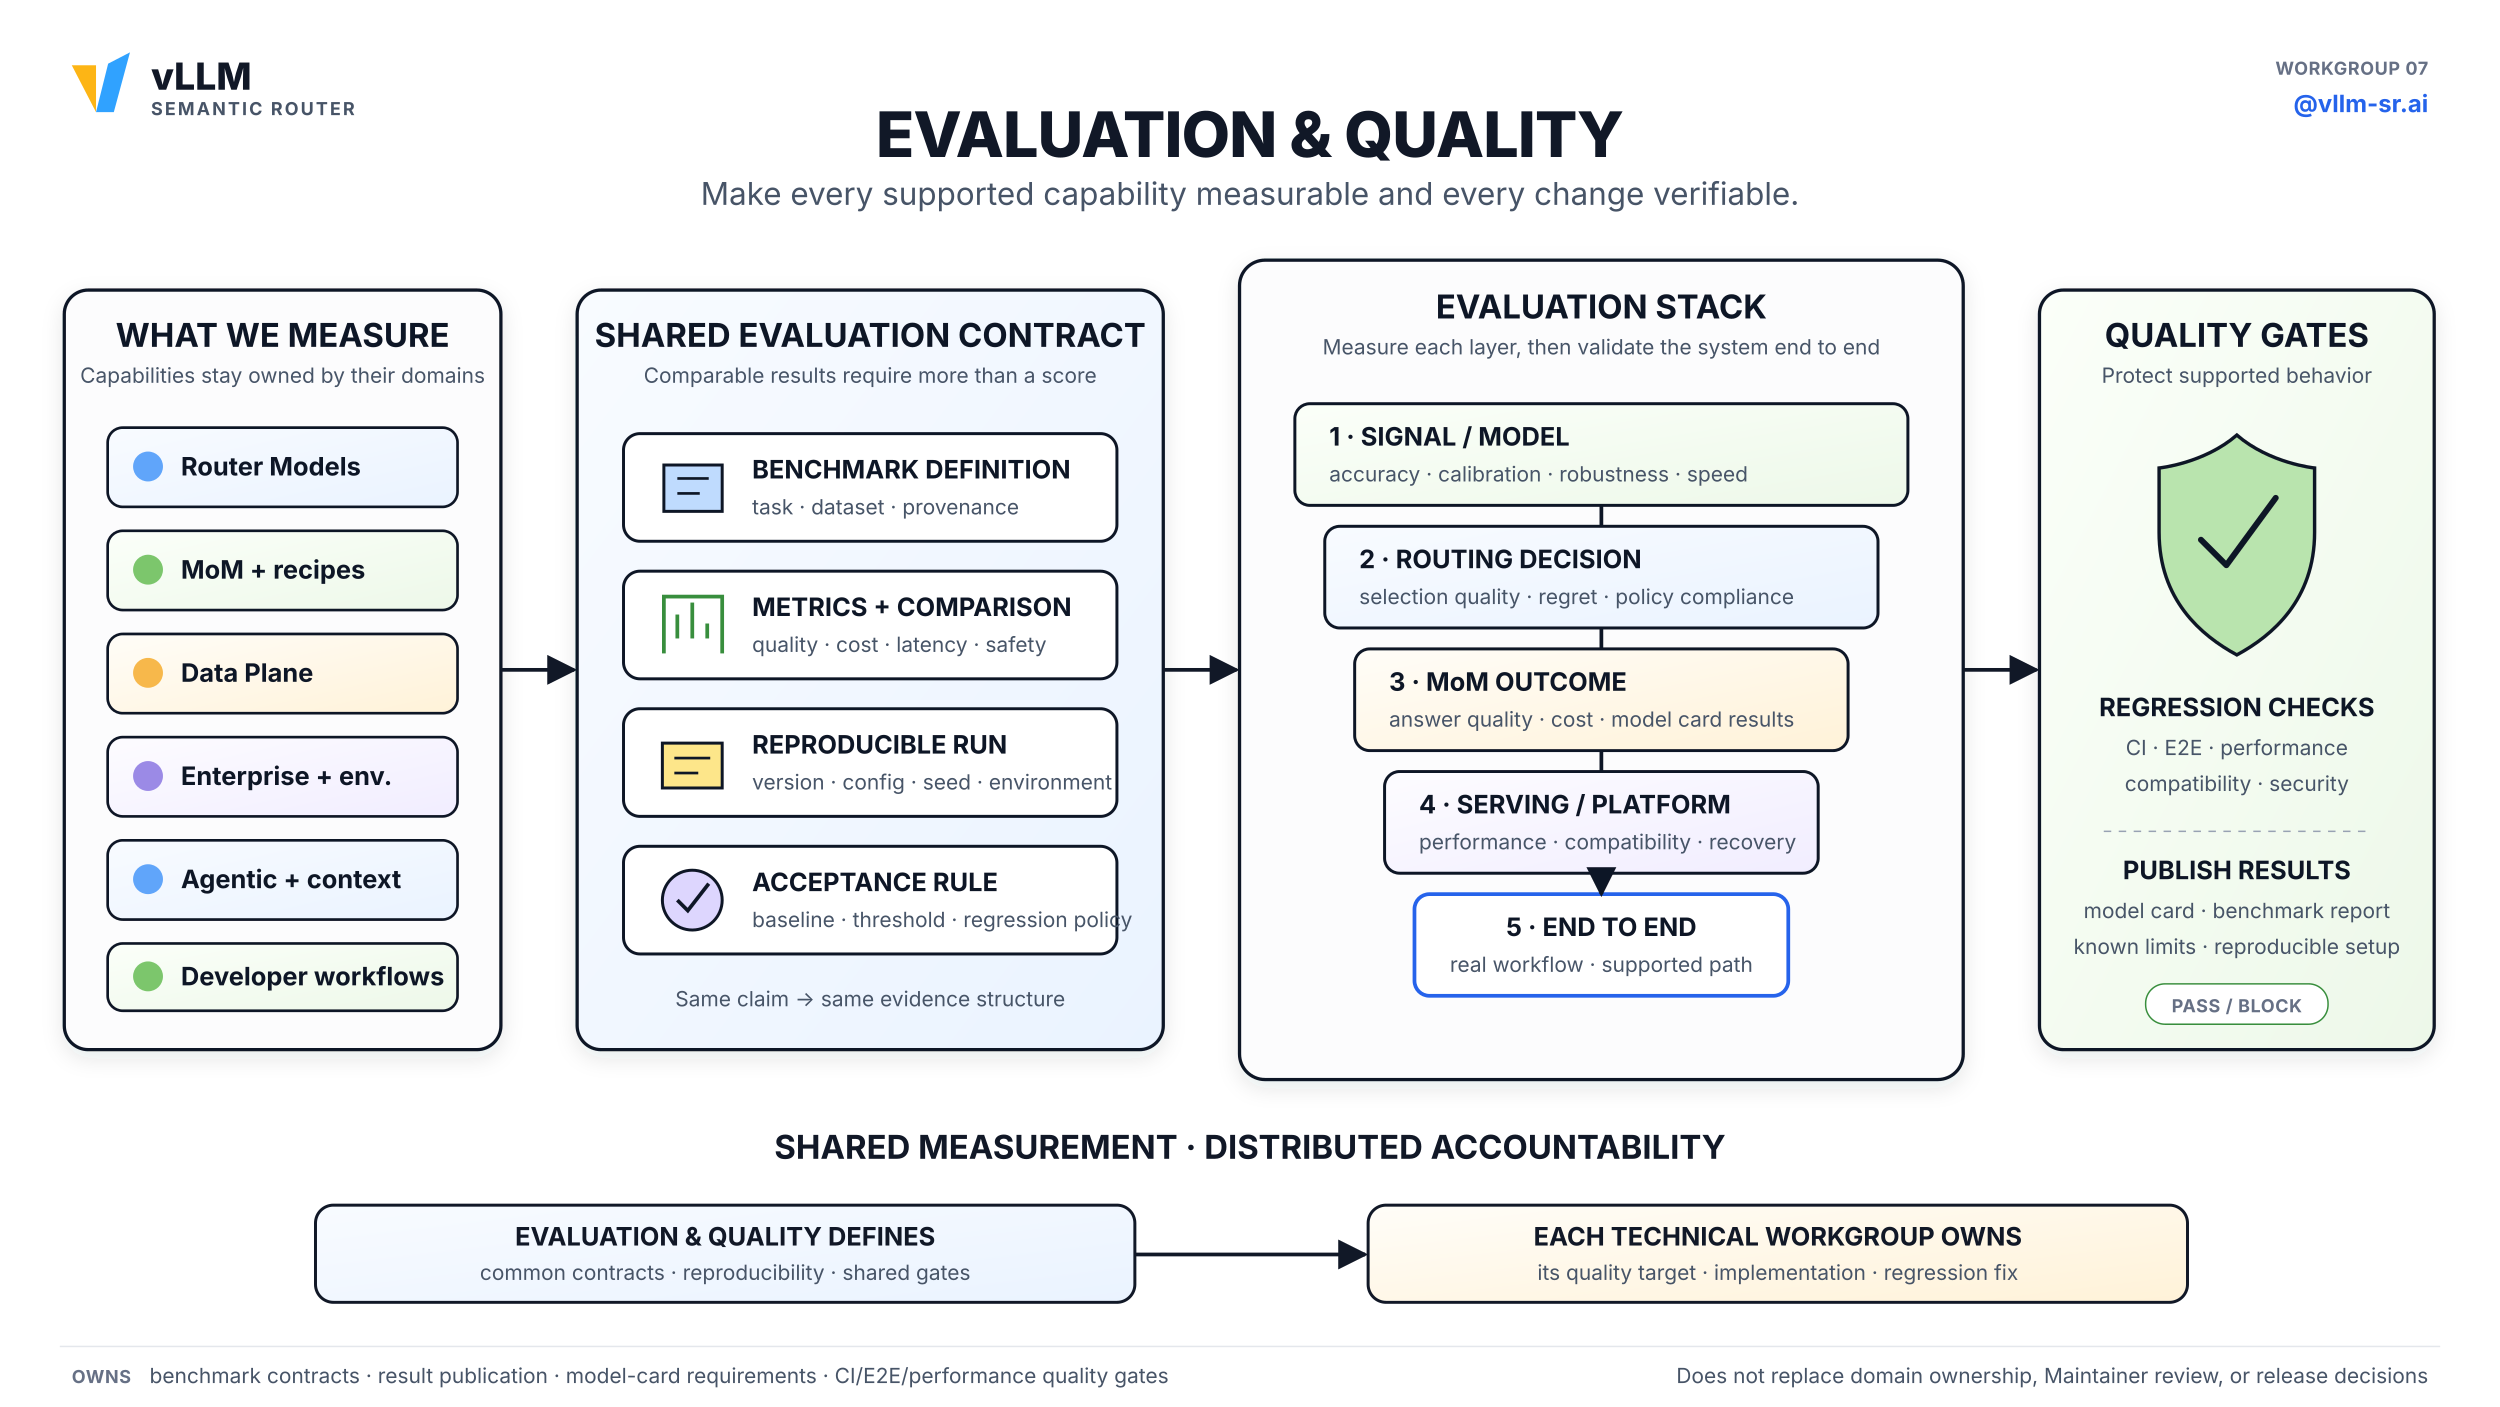
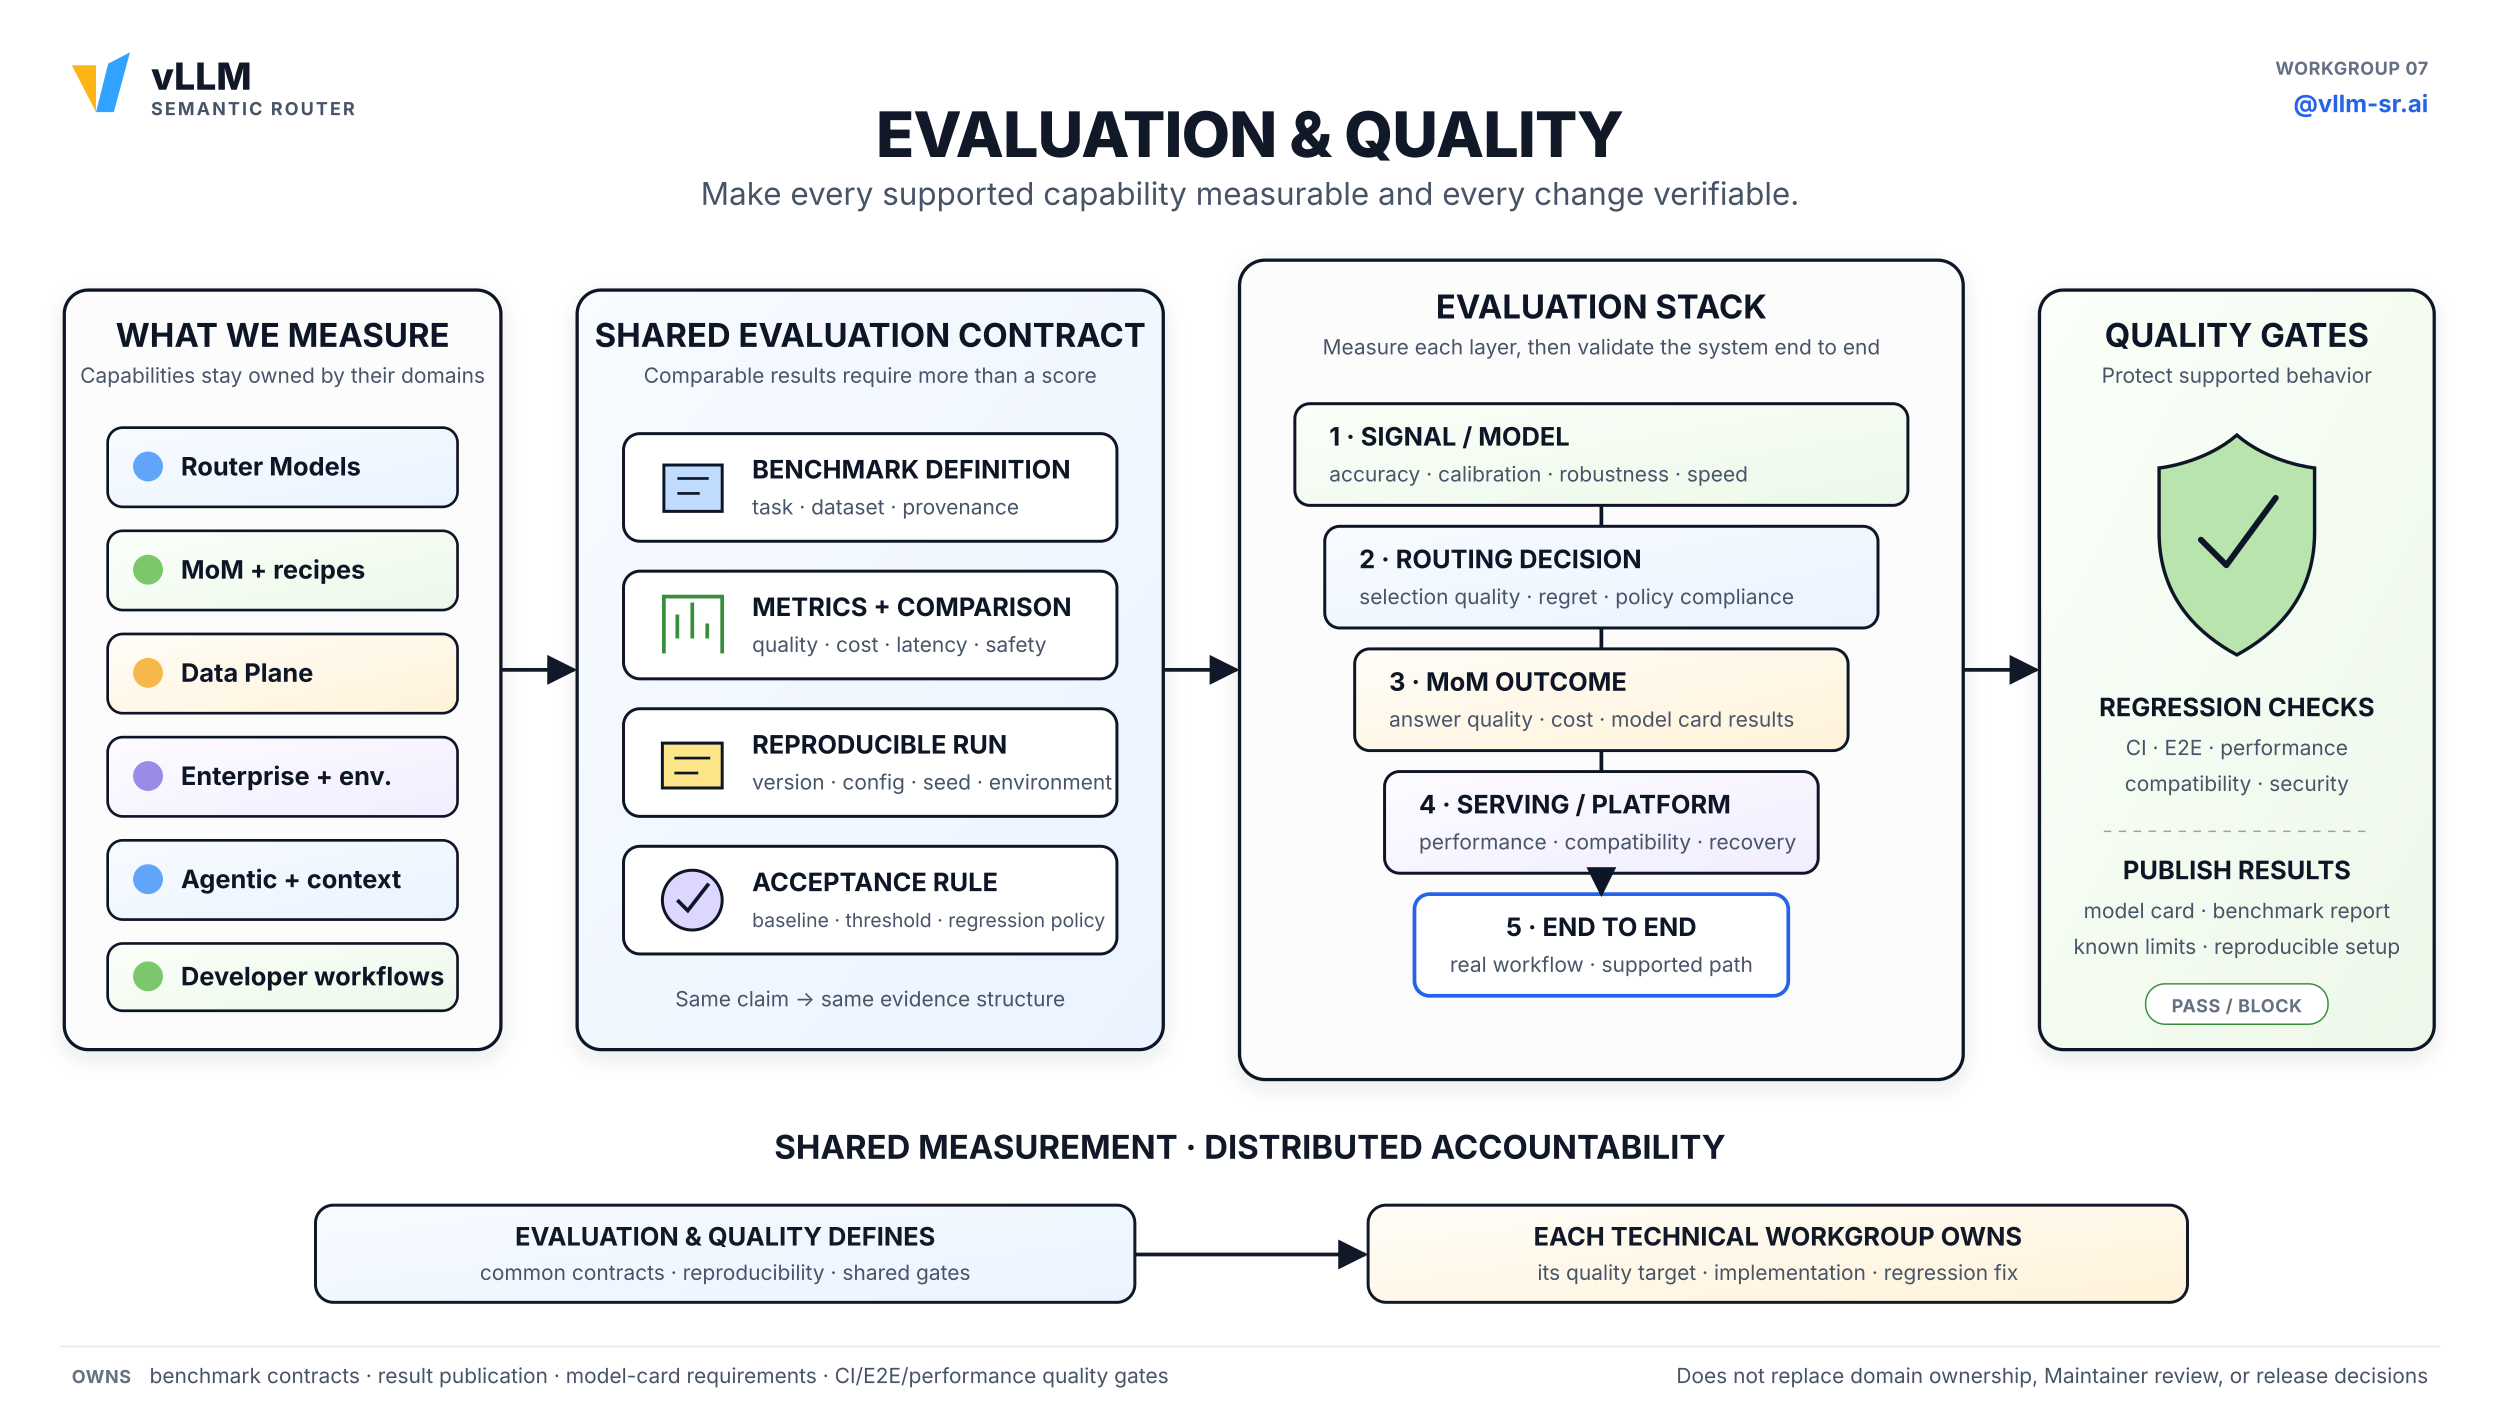
<svg xmlns="http://www.w3.org/2000/svg" width="1672" height="941" viewBox="0 0 1672 941" role="img" aria-labelledby="title desc">
  <defs>
    <linearGradient id="blue" x1="0" y1="0" x2="1" y2="1">
      <stop stop-color="#f8fbff" />
      <stop offset="1" stop-color="#eaf3ff" />
    </linearGradient>
    <linearGradient id="green" x1="0" y1="0" x2="1" y2="1">
      <stop stop-color="#fbfff9" />
      <stop offset="1" stop-color="#edf8e9" />
    </linearGradient>
    <linearGradient id="amber" x1="0" y1="0" x2="1" y2="1">
      <stop stop-color="#fffdf8" />
      <stop offset="1" stop-color="#fff2d8" />
    </linearGradient>
    <linearGradient id="violet" x1="0" y1="0" x2="1" y2="1">
      <stop stop-color="#fdfcff" />
      <stop offset="1" stop-color="#f1edff" />
    </linearGradient>
    <filter id="shadow" x="-20%" y="-20%" width="140%" height="140%">
      <feDropShadow dx="0" dy="5" stdDeviation="7" flood-color="#1d2939" flood-opacity=".10" />
    </filter>
    <marker id="arrow" viewBox="0 0 10 10" refX="9" refY="5" markerWidth="8" markerHeight="8" orient="auto">
      <path d="M0 0l10 5-10 5z" fill="#111827" />
    </marker>
    <style>.s{font-family:Inter,ui-sans-serif,-apple-system,BlinkMacSystemFont,"Segoe UI",Arial,sans-serif}.t{font-size:42px;font-weight:760;fill:#111827;letter-spacing:-.6px}.sub{font-size:21px;fill:#475467}.pt{font-size:22px;font-weight:750;fill:#111827}.st{font-size:17px;font-weight:750;fill:#111827}.b{font-size:16px;fill:#344054}.sm{font-size:14px;fill:#475467}.tiny{font-size:12px;font-weight:650;fill:#667085;letter-spacing:.4px}.card{stroke:#111827;stroke-width:2.2}.line{fill:none;stroke:#111827;stroke-width:2.5;marker-end:url(#arrow)}</style>
  </defs>
  <rect width="1672" height="941" fill="#fff" />
  <g class="s" transform="translate(48 35)">
    <path d="M0 8.65h16.22V40L0 8.65z" fill="#FDB515" />
    <path d="M24.33 7.57L38.93 0 28.12 40H16.22l8.11-32.43z" fill="#30A2FF" />
    <text x="53" y="25" font-size="25" font-weight="780" fill="#111827">vLLM</text>
    <text x="53" y="42" font-size="12" font-weight="720" letter-spacing="1.4" fill="#475467">SEMANTIC ROUTER</text>
  </g>
  <g class="s" text-anchor="end">
    <text x="1624" y="50" class="tiny">WORKGROUP 07</text>
    <text x="1624" y="75" font-size="16" font-weight="650" fill="#2563eb">@vllm-sr.ai</text>
  </g>
  <g class="s" text-anchor="middle">
    <text x="836" y="105" class="t">EVALUATION &amp; QUALITY</text>
    <text x="836" y="137" class="sub">Make every supported capability measurable and every change verifiable.</text>
  </g>
  <g class="s" filter="url(#shadow)">
    <rect x="43" y="194" width="292" height="508" rx="16" fill="#fcfcfd" class="card" />
    <text x="189" y="232" text-anchor="middle" class="pt">WHAT WE MEASURE</text>
    <text x="189" y="256" text-anchor="middle" class="sm">Capabilities stay owned by their domains</text>
    <rect x="72" y="286" width="234" height="53" rx="10" fill="url(#blue)" stroke="#111827" stroke-width="1.8" />
    <circle cx="99" cy="312" r="10" fill="#60a5fa" />
    <text x="121" y="318" class="st">Router Models</text>
    <rect x="72" y="355" width="234" height="53" rx="10" fill="url(#green)" stroke="#111827" stroke-width="1.8" />
    <circle cx="99" cy="381" r="10" fill="#7bc66c" />
    <text x="121" y="387" class="st">MoM + recipes</text>
    <rect x="72" y="424" width="234" height="53" rx="10" fill="url(#amber)" stroke="#111827" stroke-width="1.8" />
    <circle cx="99" cy="450" r="10" fill="#f7b84b" />
    <text x="121" y="456" class="st">Data Plane</text>
    <rect x="72" y="493" width="234" height="53" rx="10" fill="url(#violet)" stroke="#111827" stroke-width="1.8" />
    <circle cx="99" cy="519" r="10" fill="#9b8ae6" />
    <text x="121" y="525" class="st">Enterprise + env.</text>
    <rect x="72" y="562" width="234" height="53" rx="10" fill="url(#blue)" stroke="#111827" stroke-width="1.8" />
    <circle cx="99" cy="588" r="10" fill="#60a5fa" />
    <text x="121" y="594" class="st">Agentic + context</text>
    <rect x="72" y="631" width="234" height="45" rx="10" fill="url(#green)" stroke="#111827" stroke-width="1.8" />
    <circle cx="99" cy="653" r="10" fill="#7bc66c" />
    <text x="121" y="659" class="st">Developer workflows</text>
  </g>
  <path d="M335 448h49" class="line" />
  <g class="s" filter="url(#shadow)">
    <rect x="386" y="194" width="392" height="508" rx="16" fill="url(#blue)" class="card" />
    <text x="582" y="232" text-anchor="middle" class="pt">SHARED EVALUATION CONTRACT</text>
    <text x="582" y="256" text-anchor="middle" class="sm">Comparable results require more than a score</text>
    <rect x="417" y="290" width="330" height="72" rx="11" fill="#fff" stroke="#111827" stroke-width="2" />
    <path d="M444 311h39v31h-39z" fill="#bfdbfe" stroke="#111827" stroke-width="2" />
    <path d="M453 320h21M453 330h15" stroke="#111827" stroke-width="1.8" />
    <text x="503" y="320" class="st">BENCHMARK DEFINITION</text>
    <text x="503" y="344" class="sm">task · dataset · provenance</text>
    <rect x="417" y="382" width="330" height="72" rx="11" fill="#fff" stroke="#111827" stroke-width="2" />
    <path d="M444 437v-38h39v38M453 427v-16M463 427v-24M473 427v-10" fill="none" stroke="#388e3c" stroke-width="2.5" />
    <text x="503" y="412" class="st">METRICS + COMPARISON</text>
    <text x="503" y="436" class="sm">quality · cost · latency · safety</text>
    <rect x="417" y="474" width="330" height="72" rx="11" fill="#fff" stroke="#111827" stroke-width="2" />
    <path d="M443 497h40v30h-40z" fill="#fde68a" stroke="#111827" stroke-width="2" />
    <path d="M451 507h24M451 517h16" stroke="#111827" stroke-width="1.8" />
    <text x="503" y="504" class="st">REPRODUCIBLE RUN</text>
    <text x="503" y="528" class="sm">version · config · seed · environment</text>
    <rect x="417" y="566" width="330" height="72" rx="11" fill="#fff" stroke="#111827" stroke-width="2" />
    <circle cx="463" cy="602" r="20" fill="#ddd6fe" stroke="#111827" stroke-width="2" />
    <path d="M453 602l7 7 14-18" fill="none" stroke="#111827" stroke-width="2.5" />
    <text x="503" y="596" class="st">ACCEPTANCE RULE</text>
-     <text x="503" y="620" class="sm">baseline · threshold · regression policy</text>
+     <text x="503" y="620" font-size="13" fill="#475467">baseline · threshold · regression policy</text>
    <text x="582" y="673" text-anchor="middle" class="sm">Same claim → same evidence structure</text>
  </g>
  <path d="M778 448h49" class="line" />
  <g class="s" filter="url(#shadow)">
    <rect x="829" y="174" width="484" height="548" rx="17" fill="#fcfcfd" class="card" />
    <text x="1071" y="213" text-anchor="middle" class="pt">EVALUATION STACK</text>
    <text x="1071" y="237" text-anchor="middle" class="sm">Measure each layer, then validate the system end to end</text>
    <rect x="866" y="270" width="410" height="68" rx="10" fill="url(#green)" stroke="#111827" stroke-width="2" />
    <text x="889" y="298" class="st">1 · SIGNAL / MODEL</text>
    <text x="889" y="322" class="sm">accuracy · calibration · robustness · speed</text>
    <rect x="886" y="352" width="370" height="68" rx="10" fill="url(#blue)" stroke="#111827" stroke-width="2" />
    <text x="909" y="380" class="st">2 · ROUTING DECISION</text>
    <text x="909" y="404" class="sm">selection quality · regret · policy compliance</text>
    <rect x="906" y="434" width="330" height="68" rx="10" fill="url(#amber)" stroke="#111827" stroke-width="2" />
    <text x="929" y="462" class="st">3 · MoM OUTCOME</text>
    <text x="929" y="486" class="sm">answer quality · cost · model card results</text>
    <rect x="926" y="516" width="290" height="68" rx="10" fill="url(#violet)" stroke="#111827" stroke-width="2" />
    <text x="949" y="544" class="st">4 · SERVING / PLATFORM</text>
    <text x="949" y="568" class="sm">performance · compatibility · recovery</text>
    <rect x="946" y="598" width="250" height="68" rx="10" fill="#fff" stroke="#2563eb" stroke-width="2.5" />
    <text x="1071" y="626" text-anchor="middle" class="st">5 · END TO END</text>
    <text x="1071" y="650" text-anchor="middle" class="sm">real workflow · supported path</text>
    <path d="M1071 338v14M1071 420v14M1071 502v14M1071 584v14" class="line" />
  </g>
  <path d="M1313 448h49" class="line" />
  <g class="s" filter="url(#shadow)">
    <rect x="1364" y="194" width="264" height="508" rx="16" fill="url(#green)" class="card" />
    <text x="1496" y="232" text-anchor="middle" class="pt">QUALITY GATES</text>
    <text x="1496" y="256" text-anchor="middle" class="sm">Protect supported behavior</text>
    <path d="M1496 291c22 19 52 22 52 22v43c0 45-28 69-52 82-24-13-52-37-52-82v-43s30-3 52-22z" fill="#b9e4ae" stroke="#111827" stroke-width="2.3" />
    <path d="M1472 361l17 17 33-45" fill="none" stroke="#111827" stroke-width="4" stroke-linecap="round" stroke-linejoin="round" />
    <text x="1496" y="479" text-anchor="middle" class="st">REGRESSION CHECKS</text>
    <text x="1496" y="505" text-anchor="middle" class="sm">CI · E2E · performance</text>
    <text x="1496" y="529" text-anchor="middle" class="sm">compatibility · security</text>
    <line x1="1407" y1="556" x2="1585" y2="556" stroke="#98a2b3" stroke-dasharray="5 5" />
    <text x="1496" y="588" text-anchor="middle" class="st">PUBLISH RESULTS</text>
    <text x="1496" y="614" text-anchor="middle" class="sm">model card · benchmark report</text>
    <text x="1496" y="638" text-anchor="middle" class="sm">known limits · reproducible setup</text>
    <rect x="1435" y="658" width="122" height="27" rx="13" fill="#fff" stroke="#388e3c" />
    <text x="1496" y="677" text-anchor="middle" class="tiny">PASS / BLOCK</text>
  </g>
  <g class="s">
    <text x="836" y="775" text-anchor="middle" class="pt">SHARED MEASUREMENT · DISTRIBUTED ACCOUNTABILITY</text>
    <rect x="211" y="806" width="548" height="65" rx="12" fill="url(#blue)" stroke="#111827" stroke-width="2" />
    <text x="485" y="833" text-anchor="middle" class="st">EVALUATION &amp; QUALITY DEFINES</text>
    <text x="485" y="856" text-anchor="middle" class="sm">common contracts · reproducibility · shared gates</text>
    <path d="M759 839h154" class="line" />
    <rect x="915" y="806" width="548" height="65" rx="12" fill="url(#amber)" stroke="#111827" stroke-width="2" />
    <text x="1189" y="833" text-anchor="middle" class="st">EACH TECHNICAL WORKGROUP OWNS</text>
    <text x="1189" y="856" text-anchor="middle" class="sm">its quality target · implementation · regression fix</text>
  </g>
  <g class="s">
    <rect x="40" y="900" width="1592" height="1" fill="#e4e7ec" />
    <text x="48" y="925" class="tiny">OWNS</text>
    <text x="100" y="925" class="sm">benchmark contracts · result publication · model-card requirements · CI/E2E/performance quality gates</text>
    <text x="1624" y="925" text-anchor="end" class="sm">Does not replace domain ownership, Maintainer review, or release decisions</text>
  </g>
</svg>
